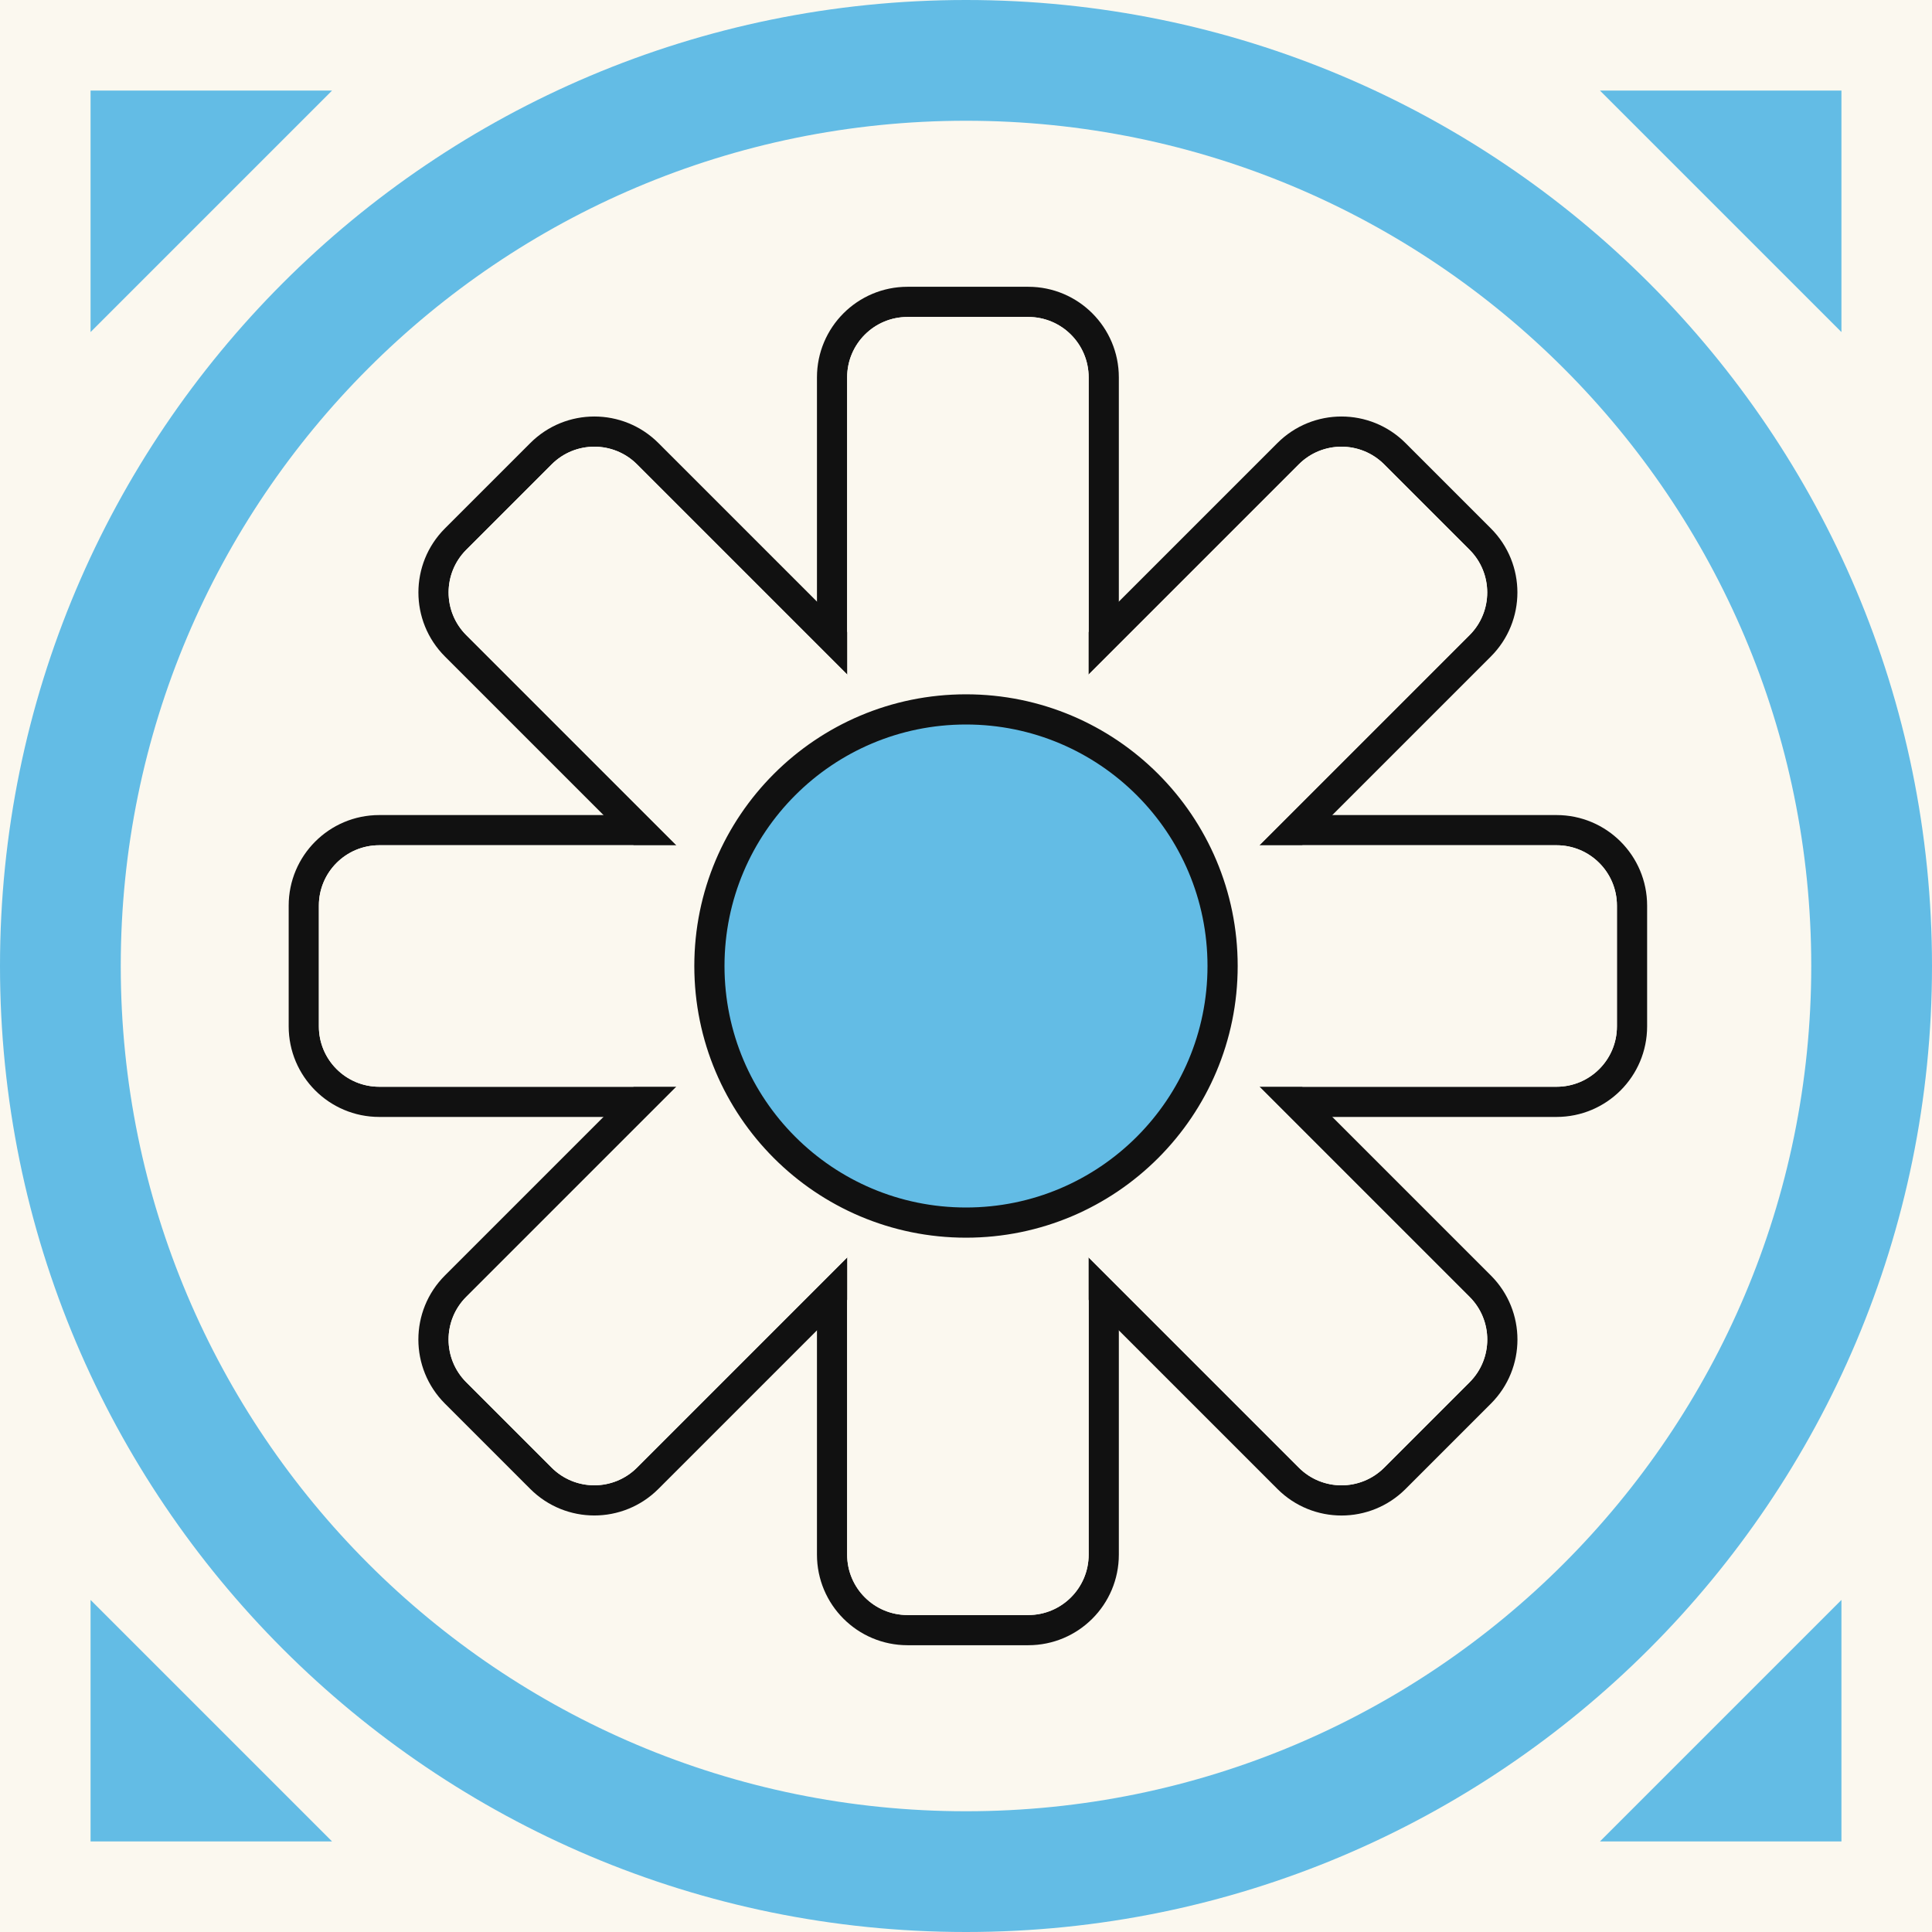
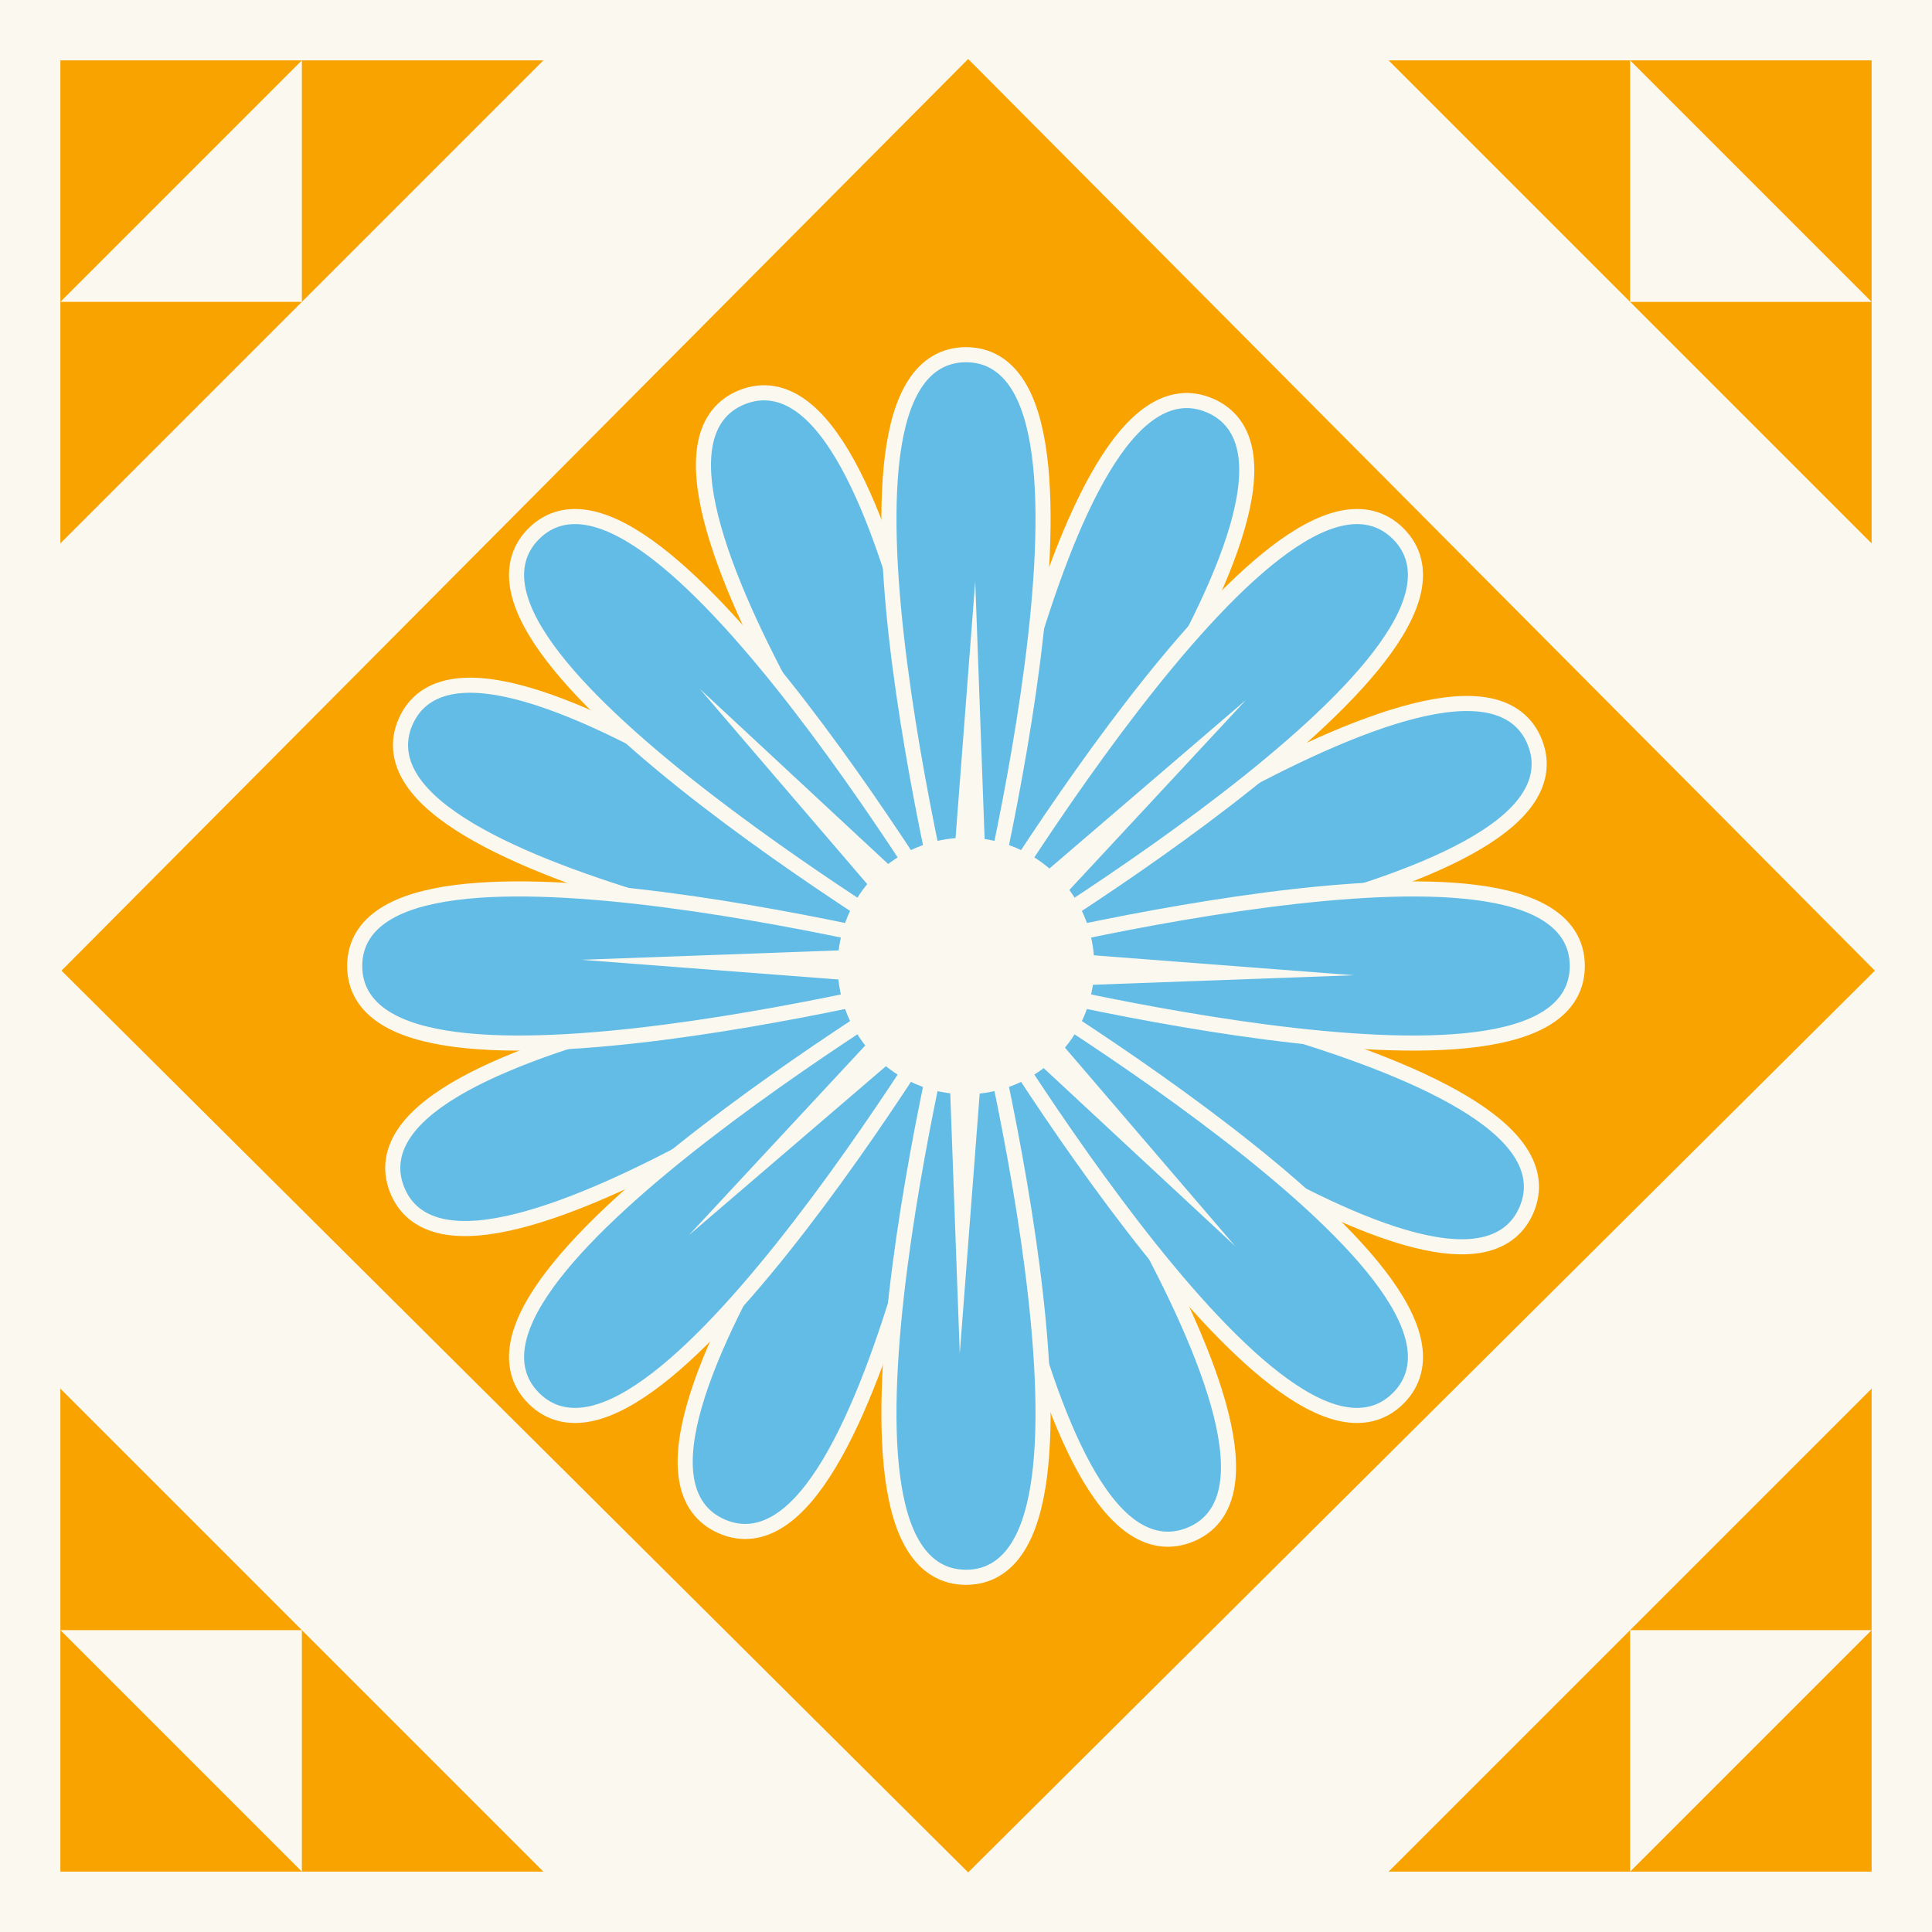
- <svg xmlns="http://www.w3.org/2000/svg" width="64" height="64" viewBox="0 0 64 64" fill="none">
-   <g clip-path="url(#clip0_2741_1639)">
-     <rect width="64" height="64" fill="#FBF8EF" />
-     <rect y="64" width="64" height="64" rx="32" transform="rotate(-90 0 64)" fill="#63BCE5" />
-     <rect x="4" y="60" width="56" height="56" rx="28" transform="rotate(-90 4 60)" fill="#FBF8EF" />
-     <rect x="54.063" y="27.5" width="9" height="17" rx="2.5" transform="rotate(90 54.063 27.5)" fill="#FBF8EF" stroke="#111111" />
-     <rect x="27.063" y="27.5" width="9" height="17" rx="2.5" transform="rotate(90 27.063 27.5)" fill="#FBF8EF" stroke="#111111" />
-     <rect x="27.563" y="10" width="9" height="17" rx="2.5" fill="#FBF8EF" stroke="#111111" />
-     <path d="M34.063 37C35.444 37 36.563 38.119 36.563 39.5L36.563 51.5C36.563 52.881 35.444 54 34.063 54L30.063 54C28.682 54 27.563 52.881 27.563 51.5L27.563 39.5C27.563 38.119 28.682 37 30.063 37L34.063 37Z" fill="#FBF8EF" stroke="#111111" />
-     <rect x="44.438" y="13.262" width="9" height="17" rx="2.5" transform="rotate(45 44.438 13.2616)" fill="#FBF8EF" stroke="#111111" />
-     <rect x="25.344" y="32.353" width="9" height="17" rx="2.5" transform="rotate(45 25.3442 32.3534)" fill="#FBF8EF" stroke="#111111" />
-     <rect x="13.325" y="19.626" width="9" height="17" rx="2.5" transform="rotate(-45 13.3246 19.626)" fill="#FBF8EF" stroke="#111111" />
-     <rect x="32.418" y="38.718" width="9" height="17" rx="2.5" transform="rotate(-45 32.4184 38.7178)" fill="#FBF8EF" stroke="#111111" />
-     <rect x="53.563" y="28" width="8" height="16" rx="2" transform="rotate(90 53.563 28)" fill="#FBF8EF" />
-     <rect x="26.563" y="28" width="8" height="16" rx="2" transform="rotate(90 26.563 28)" fill="#FBF8EF" />
-     <rect x="28.063" y="10.5" width="8" height="16" rx="2" fill="#FBF8EF" />
-     <rect x="28.063" y="37.5" width="8" height="16" rx="2" fill="#FBF8EF" />
-     <rect x="44.438" y="13.969" width="8" height="16" rx="2" transform="rotate(45 44.438 13.9688)" fill="#FBF8EF" />
-     <rect x="25.344" y="33.06" width="8" height="16" rx="2" transform="rotate(45 25.3442 33.0605)" fill="#FBF8EF" />
-     <rect x="14.032" y="19.626" width="8" height="16" rx="2" transform="rotate(-45 14.0317 19.626)" fill="#FBF8EF" />
-     <rect x="33.126" y="38.718" width="8" height="16" rx="2" transform="rotate(-45 33.1255 38.7178)" fill="#FBF8EF" />
-     <rect x="23.5" y="23.5" width="17" height="17" rx="8.5" fill="#63BCE5" stroke="#111111" />
-     <path d="M61 53V61H53L61 53Z" fill="#63BCE5" />
-     <path d="M53 3H61V11L53 3Z" fill="#63BCE5" />
-     <path d="M11 3H3V11L11 3Z" fill="#63BCE5" />
-     <path d="M11 61H3V53L11 61Z" fill="#63BCE5" />
+ <svg xmlns="http://www.w3.org/2000/svg" width="128" height="128" viewBox="0 0 128 128" fill="none">
+   <g clip-path="url(#clip0_2802_229)">
+     <mask id="mask0_2802_229" style="mask-type:luminance" maskUnits="userSpaceOnUse" x="0" y="0" width="128" height="128">
+       <path d="M128 0H0V128H128V0Z" fill="white" />
+     </mask>
+     <g mask="url(#mask0_2802_229)">
+       <path d="M128 0H0V128H128V0Z" fill="#FBF8EF" />
+       <path d="M64.016 -6.711L-6.695 64L64.016 134.711L134.727 64L64.016 -6.711Z" fill="#FBF8EF" />
+       <path d="M64.144 11L11.145 64.289L64.144 117L117.145 64.29L64.144 11Z" fill="#F8A300" stroke="#F8A300" stroke-width="10" />
+       <path d="M59.941 58.993C60.615 60.005 61.227 60.907 61.75 61.667C61.01 61.117 60.132 60.471 59.145 59.761C56.024 57.517 51.816 54.619 47.474 52.018C43.142 49.422 38.642 47.099 34.945 46.028C33.101 45.493 31.406 45.254 30.012 45.485C28.589 45.72 27.467 46.451 26.871 47.819C26.275 49.187 26.503 50.506 27.299 51.709C28.079 52.887 29.408 53.965 31.055 54.953C34.357 56.931 39.121 58.646 43.973 60.052C48.834 61.462 53.821 62.572 57.59 63.329C58.781 63.569 59.852 63.773 60.759 63.941C59.846 64.075 58.769 64.24 57.569 64.436C53.775 65.055 48.751 65.982 43.842 67.212C38.942 68.44 34.118 69.98 30.746 71.835C29.064 72.762 27.697 73.791 26.874 74.939C26.033 76.112 25.757 77.422 26.303 78.811C26.849 80.2 27.943 80.972 29.357 81.259C30.741 81.54 32.444 81.364 34.306 80.897C38.039 79.961 42.621 77.805 47.047 75.369C51.48 72.929 55.792 70.188 58.992 68.059C60.005 67.385 60.907 66.773 61.666 66.25C61.116 66.99 60.471 67.869 59.761 68.856C57.516 71.976 54.618 76.184 52.017 80.525C49.42 84.858 47.097 89.357 46.026 93.053C45.491 94.898 45.252 96.593 45.482 97.986C45.717 99.41 46.448 100.531 47.816 101.127C49.185 101.724 50.504 101.496 51.707 100.699C52.884 99.919 53.963 98.591 54.95 96.943C56.929 93.642 58.644 88.878 60.051 84.027C61.461 79.166 62.571 74.179 63.329 70.411C63.569 69.219 63.773 68.148 63.941 67.241C64.075 68.154 64.24 69.231 64.436 70.431C65.054 74.225 65.981 79.249 67.211 84.158C68.439 89.057 69.978 93.881 71.833 97.253C72.759 98.935 73.789 100.302 74.937 101.125C76.11 101.965 77.419 102.241 78.808 101.695C80.198 101.149 80.969 100.056 81.257 98.642C81.538 97.257 81.361 95.555 80.894 93.692C79.959 89.959 77.803 85.378 75.368 80.953C72.928 76.519 70.187 72.208 68.058 69.008C67.385 67.995 66.772 67.094 66.249 66.334C66.99 66.884 67.868 67.529 68.855 68.239C71.975 70.484 76.183 73.381 80.523 75.983C84.856 78.579 89.355 80.901 93.051 81.973C94.896 82.508 96.59 82.747 97.984 82.516C99.407 82.281 100.529 81.55 101.125 80.182C101.721 78.814 101.493 77.495 100.697 76.292C99.917 75.114 98.588 74.035 96.941 73.048C93.64 71.07 88.876 69.355 84.025 67.949C79.165 66.539 74.178 65.429 70.41 64.671C69.218 64.432 68.148 64.227 67.241 64.06C68.153 63.926 69.231 63.76 70.43 63.565C74.224 62.946 79.248 62.019 84.156 60.789C89.055 59.561 93.879 58.021 97.251 56.165C98.933 55.239 100.3 54.21 101.122 53.062C101.963 51.889 102.239 50.579 101.693 49.19C101.147 47.801 100.053 47.029 98.639 46.742C97.255 46.461 95.553 46.637 93.69 47.104C89.957 48.04 85.376 50.196 80.951 52.631C76.518 55.072 72.207 57.813 69.007 59.942C67.995 60.615 67.093 61.228 66.334 61.751C66.884 61.011 67.529 60.132 68.239 59.145C70.484 56.025 73.38 51.817 75.981 47.476C78.577 43.143 80.9 38.644 81.971 34.947C82.505 33.103 82.744 31.408 82.514 30.015C82.279 28.591 81.548 27.47 80.18 26.874C78.811 26.277 77.492 26.505 76.289 27.302C75.112 28.082 74.033 29.41 73.046 31.058C71.068 34.359 69.353 39.123 67.947 43.974C66.538 48.835 65.428 53.822 64.671 57.59C64.431 58.782 64.227 59.853 64.059 60.76C63.925 59.847 63.76 58.77 63.564 57.57C62.945 53.776 62.018 48.752 60.787 43.843C59.559 38.944 58.019 34.12 56.163 30.748C55.237 29.066 54.208 27.699 53.059 26.876C51.886 26.036 50.577 25.76 49.187 26.306C47.798 26.852 47.027 27.945 46.739 29.359C46.459 30.744 46.635 32.446 47.102 34.309C48.038 38.042 50.194 42.623 52.63 47.048C55.071 51.482 57.812 55.793 59.941 58.993Z" fill="#63BCE5" stroke="#FBF8EF" />
+       <path d="M62.054 57.856C62.31 59.044 62.551 60.107 62.76 61.005C62.272 60.223 61.69 59.301 61.031 58.279C58.948 55.049 56.091 50.813 53.002 46.805C49.919 42.804 46.58 38.997 43.532 36.648C42.011 35.475 40.521 34.634 39.14 34.338C37.728 34.037 36.418 34.307 35.362 35.362C34.307 36.418 34.037 37.728 34.338 39.14C34.634 40.521 35.475 42.011 36.648 43.532C38.997 46.58 42.804 49.919 46.805 53.002C50.813 56.091 55.049 58.948 58.279 61.031C59.301 61.69 60.223 62.272 61.005 62.76C60.107 62.551 59.044 62.31 57.856 62.054C54.098 61.243 49.083 60.268 44.064 59.618C39.055 58.969 34.002 58.638 30.186 59.132C28.281 59.379 26.632 59.837 25.447 60.605C24.236 61.389 23.5 62.507 23.5 64C23.5 65.493 24.236 66.611 25.447 67.395C26.632 68.163 28.281 68.621 30.186 68.868C34.002 69.362 39.055 69.031 44.064 68.382C49.083 67.732 54.098 66.757 57.856 65.946C59.044 65.69 60.107 65.449 61.005 65.24C60.223 65.728 59.301 66.31 58.279 66.969C55.049 69.052 50.813 71.909 46.805 74.998C42.804 78.081 38.997 81.42 36.648 84.468C35.475 85.989 34.634 87.479 34.338 88.86C34.037 90.272 34.307 91.582 35.362 92.638C36.418 93.693 37.728 93.963 39.14 93.662C40.521 93.366 42.011 92.525 43.532 91.352C46.58 89.003 49.919 85.196 53.002 81.195C56.091 77.187 58.948 72.951 61.031 69.721C61.69 68.699 62.272 67.777 62.76 66.995C62.551 67.893 62.31 68.956 62.054 70.144C61.243 73.902 60.268 78.917 59.618 83.936C58.969 88.945 58.638 93.998 59.132 97.814C59.379 99.719 59.837 101.368 60.605 102.553C61.389 103.764 62.507 104.5 64 104.5C65.493 104.5 66.611 103.764 67.395 102.553C68.163 101.368 68.621 99.719 68.868 97.814C69.362 93.998 69.031 88.945 68.382 83.936C67.732 78.917 66.757 73.902 65.946 70.144C65.69 68.956 65.449 67.893 65.24 66.995C65.728 67.777 66.31 68.699 66.969 69.721C69.052 72.951 71.909 77.187 74.998 81.195C78.081 85.196 81.42 89.003 84.468 91.352C85.989 92.525 87.479 93.366 88.86 93.662C90.272 93.963 91.582 93.693 92.638 92.638C93.693 91.582 93.963 90.272 93.662 88.86C93.366 87.479 92.525 85.989 91.352 84.468C89.003 81.42 85.196 78.081 81.195 74.998C77.187 71.909 72.951 69.052 69.721 66.969C68.699 66.31 67.777 65.728 66.995 65.24C67.893 65.449 68.956 65.69 70.144 65.946C73.902 66.757 78.917 67.732 83.936 68.382C88.945 69.031 93.998 69.362 97.814 68.868C99.719 68.621 101.368 68.163 102.553 67.395C103.764 66.611 104.5 65.493 104.5 64C104.5 62.507 103.764 61.389 102.553 60.605C101.368 59.837 99.719 59.379 97.814 59.132C93.998 58.638 88.945 58.969 83.936 59.618C78.917 60.268 73.902 61.243 70.144 62.054C68.956 62.31 67.893 62.551 66.995 62.76C67.777 62.272 68.699 61.69 69.721 61.031C72.951 58.948 77.187 56.091 81.195 53.002C85.196 49.919 89.003 46.58 91.352 43.532C92.525 42.011 93.366 40.521 93.662 39.14C93.963 37.728 93.693 36.418 92.638 35.362C91.582 34.307 90.272 34.037 88.86 34.338C87.479 34.634 85.989 35.475 84.468 36.648C81.42 38.997 78.081 42.804 74.998 46.805C71.909 50.813 69.052 55.049 66.969 58.279C66.31 59.301 65.728 60.223 65.24 61.005C65.449 60.107 65.69 59.044 65.946 57.856C66.757 54.098 67.732 49.083 68.382 44.064C69.031 39.055 69.362 34.002 68.868 30.186C68.621 28.281 68.163 26.632 67.395 25.447C66.611 24.236 65.493 23.5 64 23.5C62.507 23.5 61.389 24.236 60.605 25.447C59.837 26.632 59.379 28.281 59.132 30.186C58.638 34.002 58.969 39.055 59.618 44.064C60.268 49.083 61.243 54.098 62.054 57.856Z" fill="#63BCE5" stroke="#FBF8EF" />
+       <path d="M64.611 38.513L65.433 61.053L82.554 46.369L67.198 62.889L89.687 64.613L67.147 65.435L81.83 82.556L65.31 67.199L63.587 89.688L62.764 67.148L45.643 81.832L61 65.312L38.511 63.588L61.051 62.766L46.368 45.645L62.887 61.002L64.611 38.513Z" fill="#FBF8EF" />
+       <path d="M64 56C68.418 56 72 59.582 72 64C72 68.418 68.418 72 64 72C59.582 72 56 68.418 56 64C56 59.582 59.582 56 64 56Z" fill="#FBF8EF" stroke="#FBF8EF" />
+       <path d="M124 92V124H92L124 92Z" fill="#F8A300" />
+       <path d="M92 4.001H124V36.001L92 4.001Z" fill="#F8A300" />
+       <path d="M36 4H4V36L36 4Z" fill="#F8A300" />
+       <path d="M36 124H4V92L36 124Z" fill="#F8A300" />
+       <path d="M4 108H20V124L4 108Z" fill="#FBF8EF" />
+       <path d="M20 4V20H4L20 4Z" fill="#FBF8EF" />
+       <path d="M124 20.001H108V4.001L124 20.001Z" fill="#FBF8EF" />
+       <path d="M108 124V108H124L108 124Z" fill="#FBF8EF" />
+     </g>
  </g>
  <defs>
-     <clipPath id="clip0_2741_1639">
-       <rect width="64" height="64" fill="white" />
+     <clipPath id="clip0_2802_229">
+       <rect width="128" height="128" fill="white" />
    </clipPath>
  </defs>
</svg>
